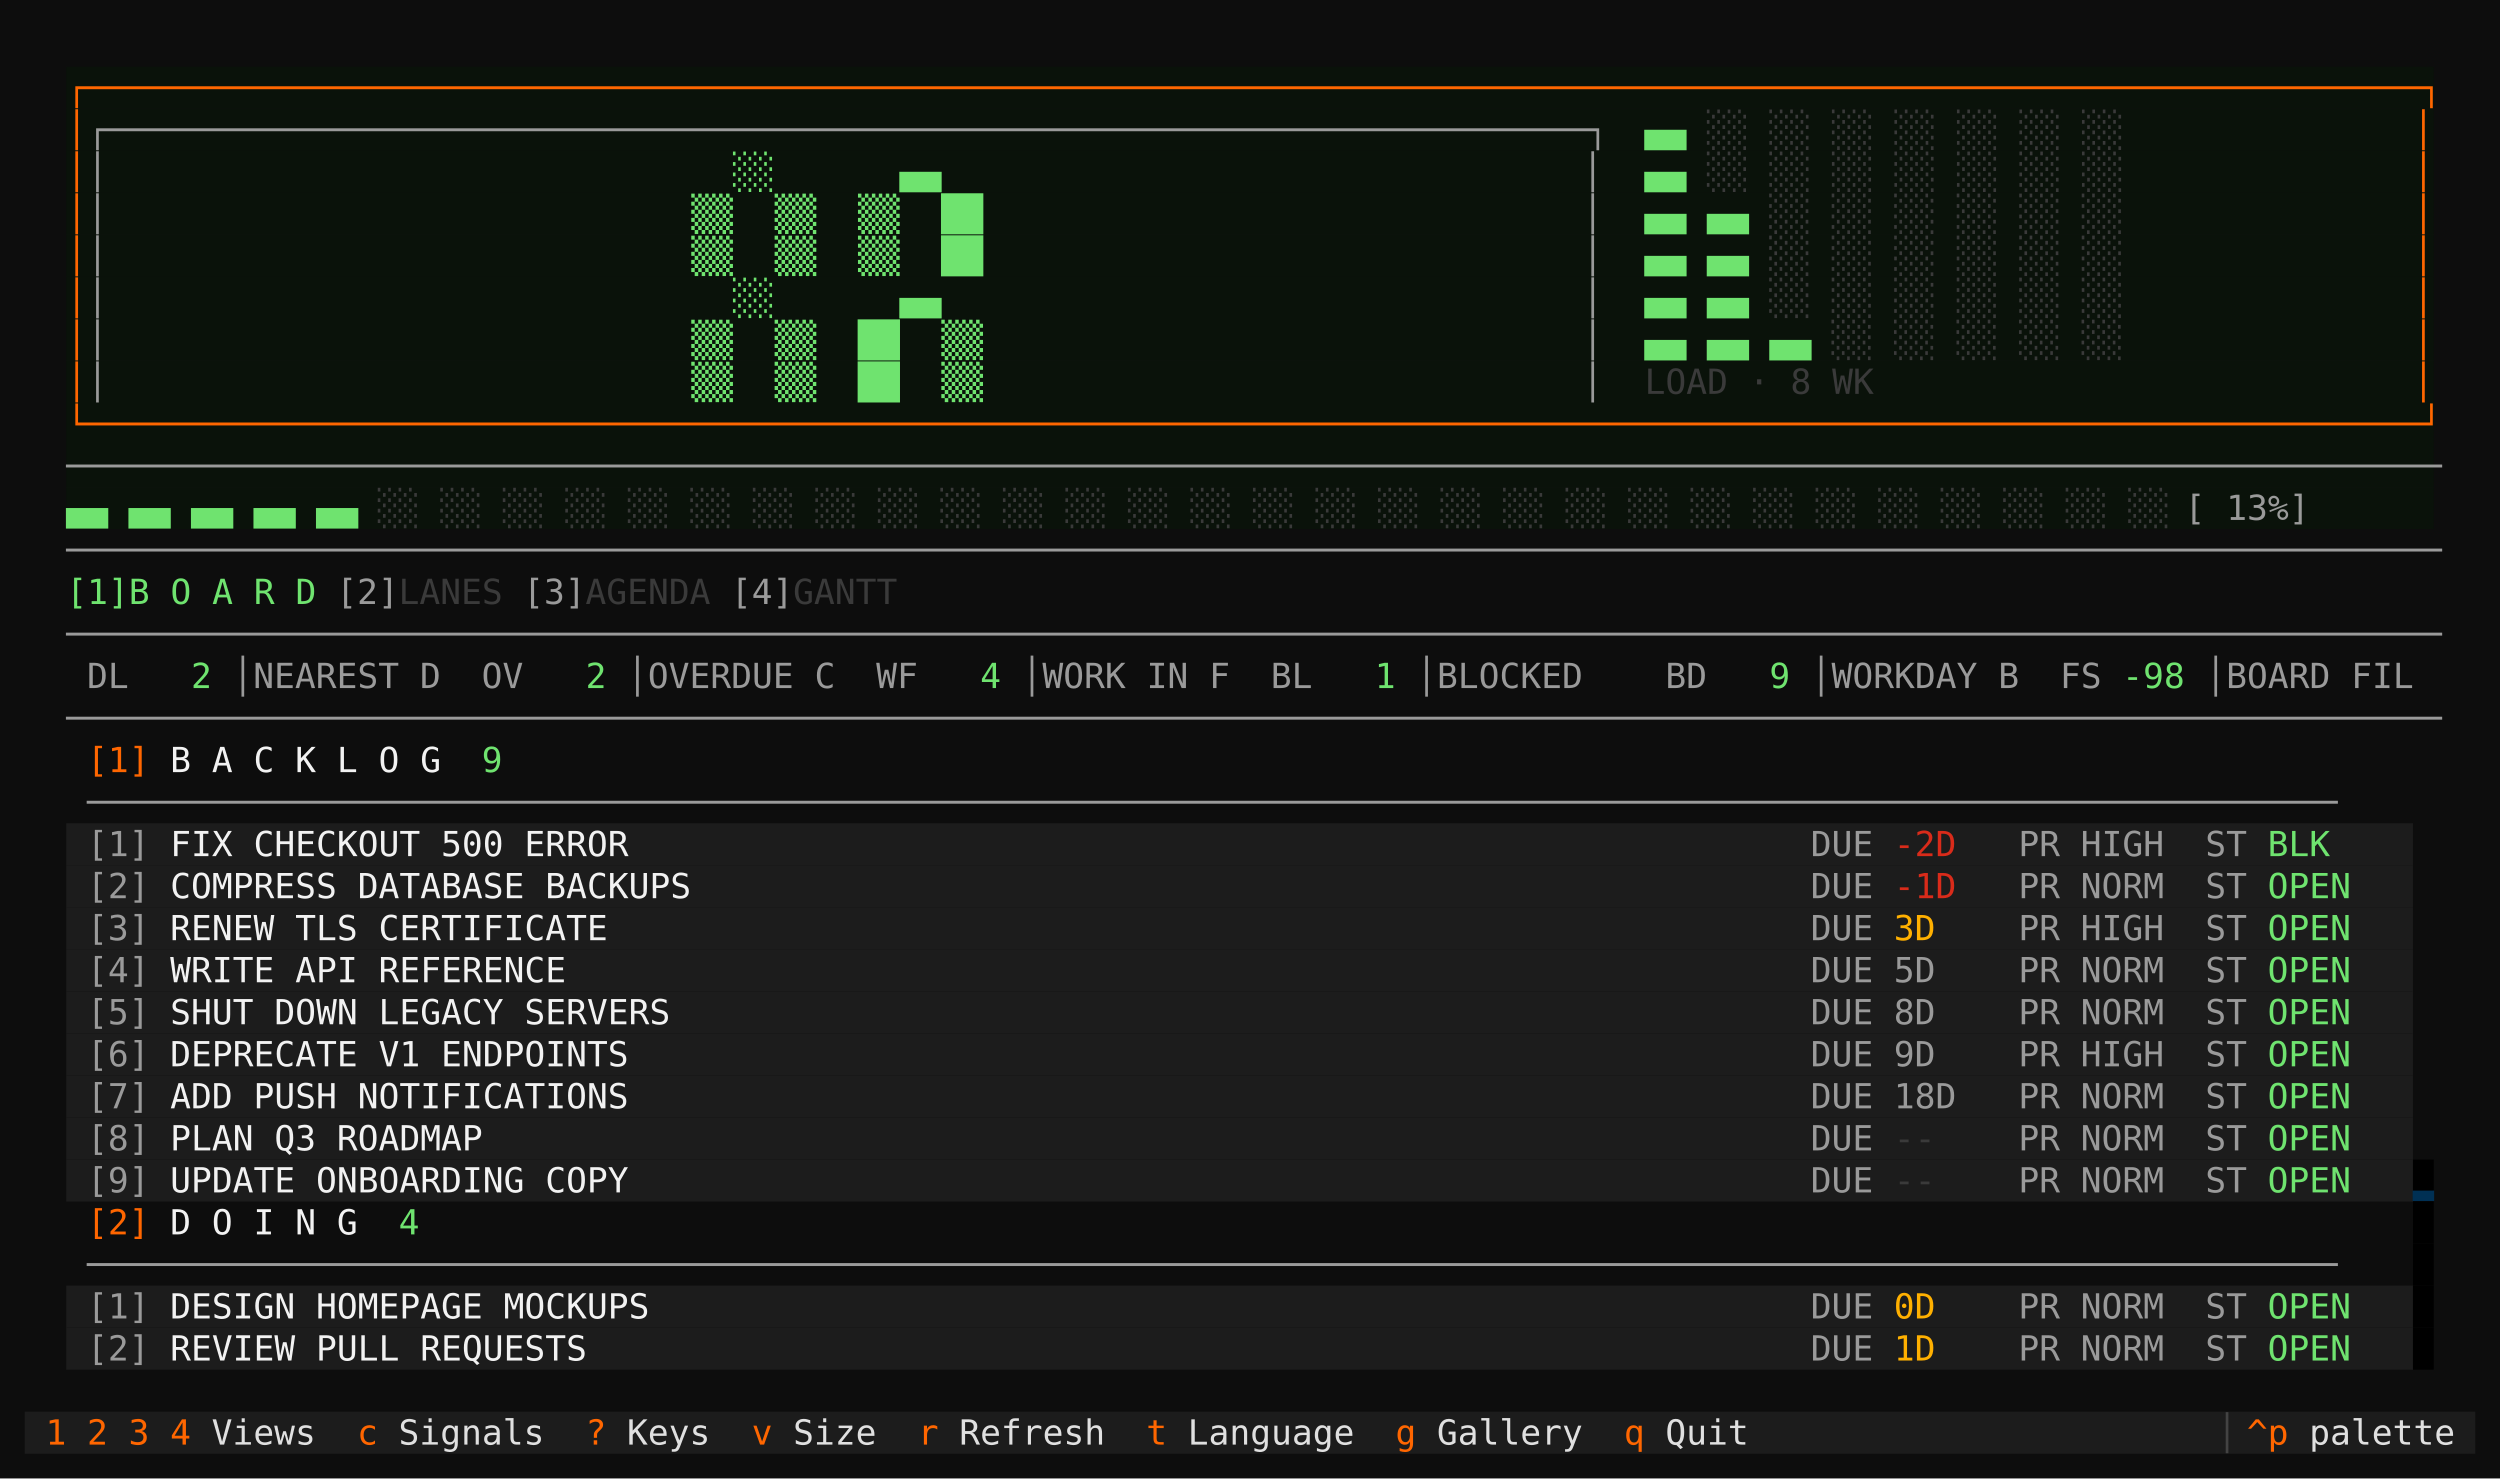
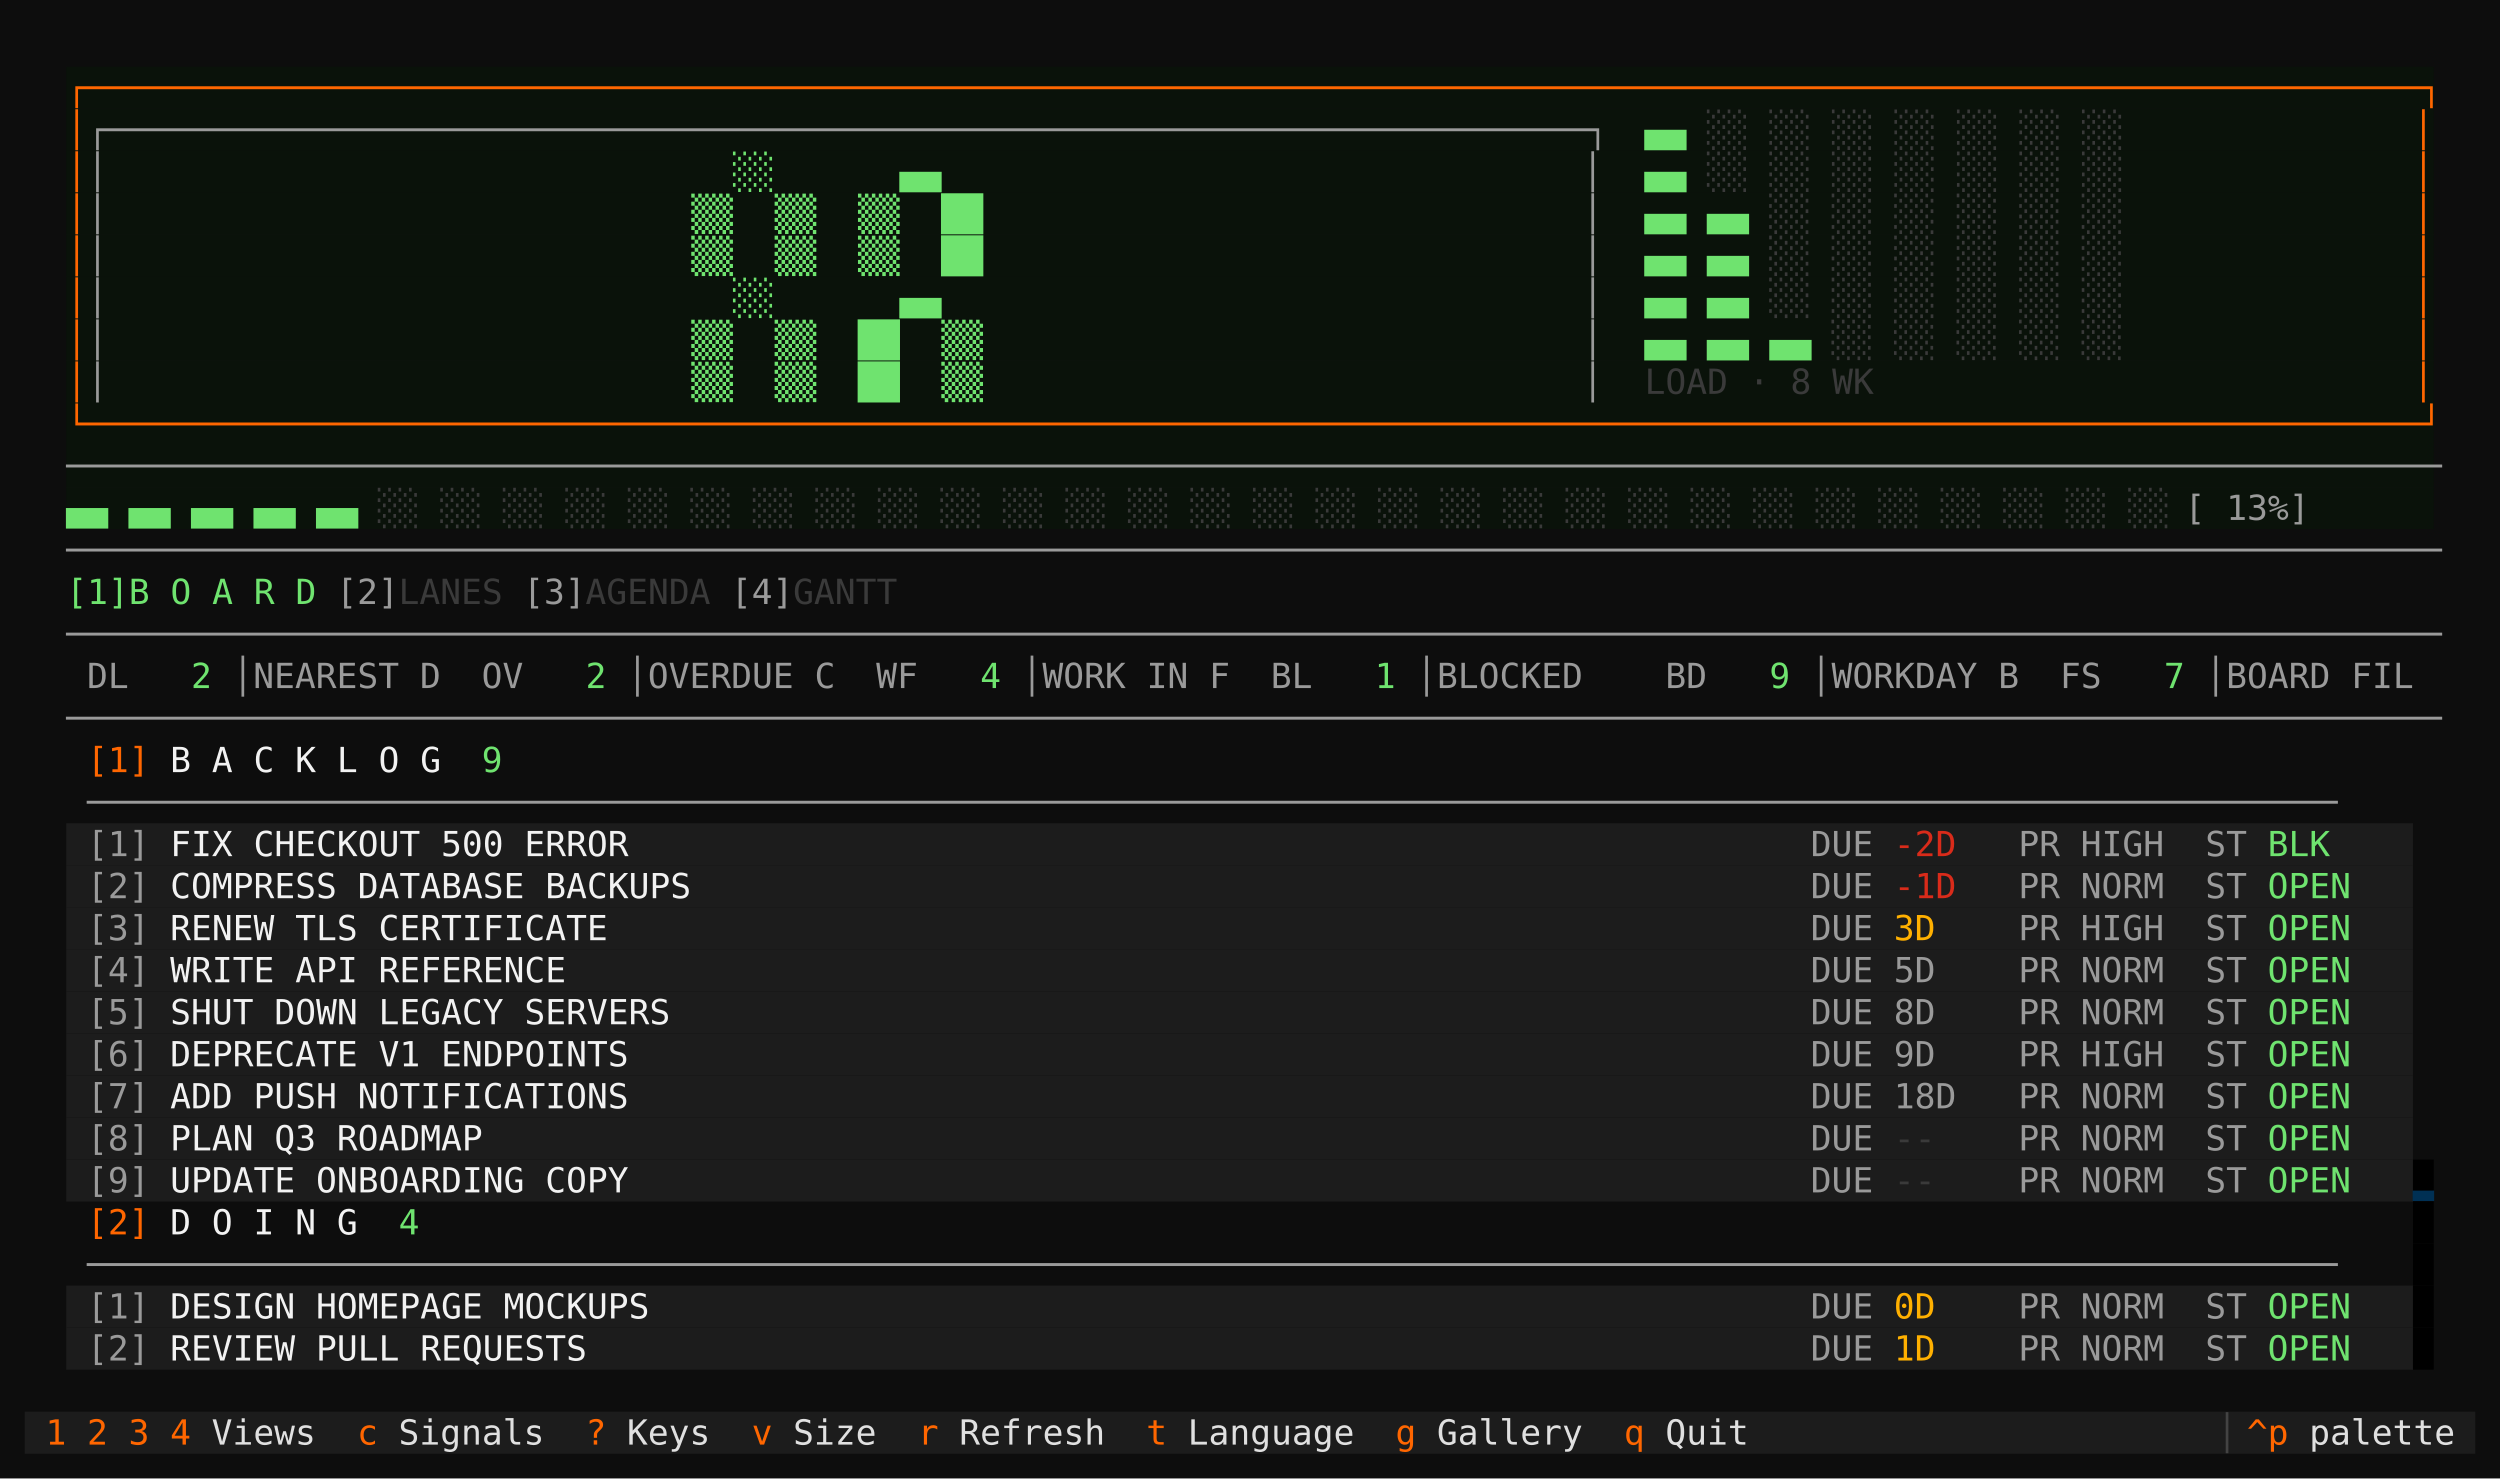
<svg xmlns="http://www.w3.org/2000/svg" viewBox="0 0 1011.2 598.0" role="img" aria-label="taskboard · corgi · board">
  <rect width="1011.2" height="598.0" fill="#0d0d0d" />
  <g font-family="ui-monospace,SFMono-Regular,'DejaVu Sans Mono','Cascadia Mono',Menlo,Consolas,'Liberation Mono',monospace" font-size="14.0" xml:space="preserve" style="white-space:pre;font-variant-ligatures:none">
    <rect x="26.8" y="27.0" width="957.6" height="17.0" fill="#0a120a" />
    <text x="26.8" y="40.3" fill="#ff6600">┌────────────────────────────────────────────────────────────────────────────────────────────────────────────────┐</text>
    <rect x="26.8" y="44.0" width="957.6" height="17.0" fill="#0a120a" />
    <text x="26.8" y="57.3" fill="#ff6600">│</text>
    <text x="35.2" y="57.3" fill="#9a9a9a">┌───────────────────────────────────────────────────────────────────────┐</text>
    <text x="665.2" y="57.3" fill="#6fe36f">▄▄ </text>
    <text x="690.4" y="57.3" fill="#3a3a3a">░░ ░░ ░░ ░░ ░░ ░░ ░░ </text>
    <text x="976.0" y="57.3" fill="#ff6600">│</text>
    <rect x="26.8" y="61.0" width="957.6" height="17.0" fill="#0a120a" />
    <text x="26.8" y="74.3" fill="#ff6600">│</text>
    <text x="35.2" y="74.3" fill="#9a9a9a">│</text>
    <text x="43.6" y="74.3" fill="#6fe36f">                              ░░      ▄▄                               </text>
    <text x="640.0" y="74.3" fill="#9a9a9a">│</text>
    <text x="665.2" y="74.3" fill="#6fe36f">▄▄ </text>
    <text x="690.4" y="74.3" fill="#3a3a3a">░░ ░░ ░░ ░░ ░░ ░░ ░░ </text>
    <text x="976.0" y="74.3" fill="#ff6600">│</text>
    <rect x="26.8" y="78.0" width="957.6" height="17.0" fill="#0a120a" />
    <text x="26.8" y="91.3" fill="#ff6600">│</text>
    <text x="35.2" y="91.3" fill="#9a9a9a">│</text>
    <text x="43.6" y="91.3" fill="#6fe36f">                            ▒▒  ▒▒  ▒▒  ██                             </text>
    <text x="640.0" y="91.3" fill="#9a9a9a">│</text>
    <text x="665.2" y="91.3" fill="#6fe36f">▄▄ ▄▄ </text>
    <text x="715.6" y="91.3" fill="#3a3a3a">░░ ░░ ░░ ░░ ░░ ░░ </text>
    <text x="976.0" y="91.3" fill="#ff6600">│</text>
    <rect x="26.8" y="95.0" width="957.6" height="17.0" fill="#0a120a" />
    <text x="26.8" y="108.3" fill="#ff6600">│</text>
    <text x="35.2" y="108.3" fill="#9a9a9a">│</text>
    <text x="43.6" y="108.3" fill="#6fe36f">                            ▒▒  ▒▒  ▒▒  ██                             </text>
    <text x="640.0" y="108.3" fill="#9a9a9a">│</text>
    <text x="665.2" y="108.3" fill="#6fe36f">▄▄ ▄▄ </text>
    <text x="715.6" y="108.3" fill="#3a3a3a">░░ ░░ ░░ ░░ ░░ ░░ </text>
    <text x="976.0" y="108.3" fill="#ff6600">│</text>
    <rect x="26.8" y="112.0" width="957.6" height="17.0" fill="#0a120a" />
    <text x="26.8" y="125.3" fill="#ff6600">│</text>
    <text x="35.2" y="125.3" fill="#9a9a9a">│</text>
    <text x="43.6" y="125.3" fill="#6fe36f">                              ░░      ▄▄                               </text>
    <text x="640.0" y="125.3" fill="#9a9a9a">│</text>
    <text x="665.2" y="125.3" fill="#6fe36f">▄▄ ▄▄ </text>
    <text x="715.6" y="125.3" fill="#3a3a3a">░░ ░░ ░░ ░░ ░░ ░░ </text>
    <text x="976.0" y="125.3" fill="#ff6600">│</text>
    <rect x="26.8" y="129.0" width="957.6" height="17.0" fill="#0a120a" />
    <text x="26.8" y="142.3" fill="#ff6600">│</text>
    <text x="35.2" y="142.3" fill="#9a9a9a">│</text>
    <text x="43.6" y="142.3" fill="#6fe36f">                            ▒▒  ▒▒  ██  ▒▒                             </text>
    <text x="640.0" y="142.3" fill="#9a9a9a">│</text>
    <text x="665.2" y="142.3" fill="#6fe36f">▄▄ ▄▄ ▄▄ </text>
    <text x="740.8" y="142.3" fill="#3a3a3a">░░ ░░ ░░ ░░ ░░ </text>
    <text x="976.0" y="142.3" fill="#ff6600">│</text>
    <rect x="26.8" y="146.0" width="957.6" height="17.0" fill="#0a120a" />
    <text x="26.8" y="159.3" fill="#ff6600">│</text>
    <text x="35.2" y="159.3" fill="#9a9a9a">│</text>
    <text x="43.6" y="159.3" fill="#6fe36f">                            ▒▒  ▒▒  ██  ▒▒                             </text>
    <text x="640.0" y="159.3" fill="#9a9a9a">│</text>
    <text x="665.2" y="159.3" fill="#3a3a3a">LOAD · 8 WK</text>
    <text x="976.0" y="159.3" fill="#ff6600">│</text>
    <rect x="26.8" y="163.0" width="957.6" height="17.0" fill="#0a120a" />
    <text x="26.8" y="176.3" fill="#ff6600">└────────────────────────────────────────────────────────────────────────────────────────────────────────────────┘</text>
    <rect x="26.8" y="180.0" width="957.6" height="17.0" fill="#0a120a" />
    <text x="26.8" y="193.3" fill="#9a9a9a">──────────────────────────────────────────────────────────────────────────────────────────────────────────────────</text>
    <rect x="26.8" y="197.0" width="957.6" height="17.0" fill="#0a120a" />
    <text x="26.8" y="210.3" fill="#6fe36f">▄▄ ▄▄ ▄▄ ▄▄ ▄▄ </text>
    <text x="152.8" y="210.3" fill="#3a3a3a">░░ ░░ ░░ ░░ ░░ ░░ ░░ ░░ ░░ ░░ ░░ ░░ ░░ ░░ ░░ ░░ ░░ ░░ ░░ ░░ ░░ ░░ ░░ ░░ ░░ ░░ ░░ ░░ ░░ </text>
    <text x="883.6" y="210.3" fill="#9a9a9a">[ 13%]</text>
    <text x="26.8" y="227.3" fill="#9a9a9a">──────────────────────────────────────────────────────────────────────────────────────────────────────────────────</text>
    <text x="26.8" y="244.3" fill="#6fe36f">[1]B O A R D</text>
    <text x="136.0" y="244.3" fill="#9a9a9a">[2]</text>
    <text x="161.2" y="244.3" fill="#3a3a3a">LANES</text>
    <text x="211.6" y="244.3" fill="#9a9a9a">[3]</text>
    <text x="236.8" y="244.3" fill="#3a3a3a">AGENDA</text>
    <text x="295.6" y="244.3" fill="#9a9a9a">[4]</text>
    <text x="320.8" y="244.3" fill="#3a3a3a">GANTT</text>
    <text x="26.8" y="261.3" fill="#9a9a9a">──────────────────────────────────────────────────────────────────────────────────────────────────────────────────</text>
    <text x="35.2" y="278.3" fill="#9a9a9a">DL</text>
    <text x="60.4" y="278.3" fill="#6fe36f">  2</text>
    <text x="94.0" y="278.3" fill="#9a9a9a">│NEAREST D</text>
    <text x="194.8" y="278.3" fill="#9a9a9a">OV</text>
    <text x="220.0" y="278.3" fill="#6fe36f">  2</text>
    <text x="253.6" y="278.3" fill="#9a9a9a">│OVERDUE C</text>
    <text x="354.4" y="278.3" fill="#9a9a9a">WF</text>
    <text x="379.6" y="278.3" fill="#6fe36f">  4</text>
    <text x="413.2" y="278.3" fill="#9a9a9a">│WORK IN F</text>
    <text x="514.0" y="278.3" fill="#9a9a9a">BL</text>
    <text x="539.2" y="278.3" fill="#6fe36f">  1</text>
    <text x="572.8" y="278.3" fill="#9a9a9a">│BLOCKED</text>
    <text x="673.6" y="278.3" fill="#9a9a9a">BD</text>
    <text x="698.8" y="278.3" fill="#6fe36f">  9</text>
    <text x="732.4" y="278.3" fill="#9a9a9a">│WORKDAY B</text>
    <text x="833.2" y="278.3" fill="#9a9a9a">FS</text>
-     <text x="858.4" y="278.3" fill="#6fe36f">-98</text>
+     <text x="858.4" y="278.3" fill="#6fe36f">  7</text>
    <text x="892.0" y="278.3" fill="#9a9a9a">│BOARD FIL</text>
    <text x="26.8" y="295.3" fill="#9a9a9a">──────────────────────────────────────────────────────────────────────────────────────────────────────────────────</text>
    <text x="35.2" y="312.3" fill="#ff6600">[1]</text>
    <text x="60.4" y="312.3" fill="#f2f2f2"> B A C K L O G </text>
    <text x="186.4" y="312.3" fill="#6fe36f"> 9</text>
    <text x="35.2" y="329.3" fill="#9a9a9a">────────────────────────────────────────────────────────────────────────────────────────────────────────────</text>
    <rect x="26.8" y="333.0" width="949.2" height="17.0" fill="#1c1c1c" />
    <text x="35.2" y="346.3" fill="#9a9a9a">[1]</text>
    <text x="60.4" y="346.3" fill="#f2f2f2"> FIX CHECKOUT 500 ERROR                                                         </text>
    <text x="732.4" y="346.3" fill="#9a9a9a">DUE</text>
    <text x="766.0" y="346.3" fill="#d92b1a">-2D </text>
    <text x="816.4" y="346.3" fill="#9a9a9a">PR</text>
    <text x="841.6" y="346.3" fill="#9a9a9a">HIGH</text>
    <text x="892.0" y="346.3" fill="#9a9a9a">ST</text>
    <text x="917.2" y="346.3" fill="#6fe36f">BLK </text>
    <rect x="26.8" y="350.0" width="949.2" height="17.0" fill="#1c1c1c" />
    <text x="35.2" y="363.3" fill="#9a9a9a">[2]</text>
    <text x="60.4" y="363.3" fill="#f2f2f2"> COMPRESS DATABASE BACKUPS                                                      </text>
    <text x="732.4" y="363.3" fill="#9a9a9a">DUE</text>
    <text x="766.0" y="363.3" fill="#d92b1a">-1D </text>
    <text x="816.4" y="363.3" fill="#9a9a9a">PR</text>
    <text x="841.6" y="363.3" fill="#9a9a9a">NORM</text>
    <text x="892.0" y="363.3" fill="#9a9a9a">ST</text>
    <text x="917.2" y="363.3" fill="#6fe36f">OPEN</text>
    <rect x="26.8" y="367.0" width="949.2" height="17.0" fill="#1c1c1c" />
    <text x="35.2" y="380.3" fill="#9a9a9a">[3]</text>
    <text x="60.4" y="380.3" fill="#f2f2f2"> RENEW TLS CERTIFICATE                                                          </text>
    <text x="732.4" y="380.3" fill="#9a9a9a">DUE</text>
    <text x="766.0" y="380.3" fill="#ffb000">3D  </text>
    <text x="816.4" y="380.3" fill="#9a9a9a">PR</text>
    <text x="841.6" y="380.3" fill="#9a9a9a">HIGH</text>
    <text x="892.0" y="380.3" fill="#9a9a9a">ST</text>
    <text x="917.2" y="380.3" fill="#6fe36f">OPEN</text>
    <rect x="26.8" y="384.0" width="949.2" height="17.0" fill="#1c1c1c" />
    <text x="35.2" y="397.3" fill="#9a9a9a">[4]</text>
    <text x="60.4" y="397.3" fill="#f2f2f2"> WRITE API REFERENCE                                                            </text>
    <text x="732.4" y="397.3" fill="#9a9a9a">DUE</text>
    <text x="766.0" y="397.3" fill="#9a9a9a">5D  </text>
    <text x="816.4" y="397.3" fill="#9a9a9a">PR</text>
    <text x="841.6" y="397.3" fill="#9a9a9a">NORM</text>
    <text x="892.0" y="397.3" fill="#9a9a9a">ST</text>
    <text x="917.2" y="397.3" fill="#6fe36f">OPEN</text>
    <rect x="26.8" y="401.0" width="949.2" height="17.0" fill="#1c1c1c" />
    <text x="35.2" y="414.3" fill="#9a9a9a">[5]</text>
    <text x="60.4" y="414.3" fill="#f2f2f2"> SHUT DOWN LEGACY SERVERS                                                       </text>
    <text x="732.4" y="414.3" fill="#9a9a9a">DUE</text>
    <text x="766.0" y="414.3" fill="#9a9a9a">8D  </text>
    <text x="816.4" y="414.3" fill="#9a9a9a">PR</text>
    <text x="841.6" y="414.3" fill="#9a9a9a">NORM</text>
    <text x="892.0" y="414.3" fill="#9a9a9a">ST</text>
    <text x="917.2" y="414.3" fill="#6fe36f">OPEN</text>
    <rect x="26.8" y="418.0" width="949.2" height="17.0" fill="#1c1c1c" />
    <text x="35.2" y="431.3" fill="#9a9a9a">[6]</text>
    <text x="60.4" y="431.3" fill="#f2f2f2"> DEPRECATE V1 ENDPOINTS                                                         </text>
    <text x="732.4" y="431.3" fill="#9a9a9a">DUE</text>
    <text x="766.0" y="431.3" fill="#9a9a9a">9D  </text>
    <text x="816.4" y="431.3" fill="#9a9a9a">PR</text>
    <text x="841.6" y="431.3" fill="#9a9a9a">HIGH</text>
    <text x="892.0" y="431.3" fill="#9a9a9a">ST</text>
    <text x="917.2" y="431.3" fill="#6fe36f">OPEN</text>
    <rect x="26.8" y="435.0" width="949.2" height="17.0" fill="#1c1c1c" />
    <text x="35.2" y="448.3" fill="#9a9a9a">[7]</text>
    <text x="60.4" y="448.3" fill="#f2f2f2"> ADD PUSH NOTIFICATIONS                                                         </text>
    <text x="732.4" y="448.3" fill="#9a9a9a">DUE</text>
    <text x="766.0" y="448.3" fill="#9a9a9a">18D </text>
    <text x="816.4" y="448.3" fill="#9a9a9a">PR</text>
    <text x="841.6" y="448.3" fill="#9a9a9a">NORM</text>
    <text x="892.0" y="448.3" fill="#9a9a9a">ST</text>
    <text x="917.2" y="448.3" fill="#6fe36f">OPEN</text>
    <rect x="26.8" y="452.0" width="949.2" height="17.0" fill="#1c1c1c" />
    <text x="35.2" y="465.3" fill="#9a9a9a">[8]</text>
    <text x="60.4" y="465.3" fill="#f2f2f2"> PLAN Q3 ROADMAP                                                                </text>
    <text x="732.4" y="465.3" fill="#9a9a9a">DUE</text>
    <text x="766.0" y="465.3" fill="#3a3a3a">--  </text>
    <text x="816.4" y="465.3" fill="#9a9a9a">PR</text>
    <text x="841.6" y="465.3" fill="#9a9a9a">NORM</text>
    <text x="892.0" y="465.3" fill="#9a9a9a">ST</text>
    <text x="917.2" y="465.3" fill="#6fe36f">OPEN</text>
    <rect x="26.8" y="469.0" width="949.2" height="17.0" fill="#1c1c1c" />
    <rect x="976.0" y="469.0" width="8.4" height="17.0" fill="#000000" />
    <text x="35.2" y="482.3" fill="#9a9a9a">[9]</text>
    <text x="60.4" y="482.3" fill="#f2f2f2"> UPDATE ONBOARDING COPY                                                         </text>
    <text x="732.4" y="482.3" fill="#9a9a9a">DUE</text>
    <text x="766.0" y="482.3" fill="#3a3a3a">--  </text>
    <text x="816.4" y="482.3" fill="#9a9a9a">PR</text>
    <text x="841.6" y="482.3" fill="#9a9a9a">NORM</text>
    <text x="892.0" y="482.3" fill="#9a9a9a">ST</text>
    <text x="917.2" y="482.3" fill="#6fe36f">OPEN</text>
    <text x="976.0" y="482.3" fill="#003054">▂</text>
    <rect x="976.0" y="486.0" width="8.4" height="17.0" fill="#000000" />
    <text x="35.2" y="499.3" fill="#ff6600">[2]</text>
    <text x="60.4" y="499.3" fill="#f2f2f2"> D O I N G </text>
    <text x="152.8" y="499.3" fill="#6fe36f"> 4</text>
    <rect x="976.0" y="503.0" width="8.4" height="17.0" fill="#000000" />
    <text x="35.2" y="516.3" fill="#9a9a9a">────────────────────────────────────────────────────────────────────────────────────────────────────────────</text>
    <rect x="26.8" y="520.0" width="949.2" height="17.0" fill="#1c1c1c" />
    <rect x="976.0" y="520.0" width="8.4" height="17.0" fill="#000000" />
    <text x="35.2" y="533.3" fill="#9a9a9a">[1]</text>
    <text x="60.4" y="533.3" fill="#f2f2f2"> DESIGN HOMEPAGE MOCKUPS                                                        </text>
    <text x="732.4" y="533.3" fill="#9a9a9a">DUE</text>
    <text x="766.0" y="533.3" fill="#ffb000">0D  </text>
    <text x="816.4" y="533.3" fill="#9a9a9a">PR</text>
    <text x="841.6" y="533.3" fill="#9a9a9a">NORM</text>
    <text x="892.0" y="533.3" fill="#9a9a9a">ST</text>
    <text x="917.2" y="533.3" fill="#6fe36f">OPEN</text>
    <rect x="26.8" y="537.0" width="949.2" height="17.0" fill="#1c1c1c" />
    <rect x="976.0" y="537.0" width="8.4" height="17.0" fill="#000000" />
    <text x="35.2" y="550.3" fill="#9a9a9a">[2]</text>
    <text x="60.4" y="550.3" fill="#f2f2f2"> REVIEW PULL REQUESTS                                                           </text>
    <text x="732.4" y="550.3" fill="#9a9a9a">DUE</text>
    <text x="766.0" y="550.3" fill="#ffb000">1D  </text>
    <text x="816.4" y="550.3" fill="#9a9a9a">PR</text>
    <text x="841.6" y="550.3" fill="#9a9a9a">NORM</text>
    <text x="892.0" y="550.3" fill="#9a9a9a">ST</text>
    <text x="917.2" y="550.3" fill="#6fe36f">OPEN</text>
    <rect x="10.0" y="571.0" width="991.2" height="17.0" fill="#1c1c1c" />
    <text x="18.4" y="584.3" fill="#ff6600">1</text>
    <text x="35.2" y="584.3" fill="#ff6600">2</text>
    <text x="52.0" y="584.3" fill="#ff6600">3</text>
    <text x="68.8" y="584.3" fill="#ff6600">4</text>
    <text x="85.6" y="584.3" fill="#e0e0e0">Views</text>
    <text x="136.0" y="584.3" fill="#ff6600"> c </text>
    <text x="161.2" y="584.3" fill="#e0e0e0">Signals </text>
    <text x="228.4" y="584.3" fill="#ff6600"> ? </text>
    <text x="253.6" y="584.3" fill="#e0e0e0">Keys </text>
    <text x="295.6" y="584.3" fill="#ff6600"> v </text>
    <text x="320.8" y="584.3" fill="#e0e0e0">Size </text>
    <text x="362.8" y="584.3" fill="#ff6600"> r </text>
    <text x="388.0" y="584.3" fill="#e0e0e0">Refresh </text>
    <text x="455.2" y="584.3" fill="#ff6600"> t </text>
    <text x="480.4" y="584.3" fill="#e0e0e0">Language </text>
    <text x="556.0" y="584.3" fill="#ff6600"> g </text>
    <text x="581.2" y="584.3" fill="#e0e0e0">Gallery </text>
    <text x="648.4" y="584.3" fill="#ff6600"> q </text>
    <text x="673.6" y="584.3" fill="#e0e0e0">Quit </text>
    <text x="900.4" y="584.3" fill="#434343">▏</text>
    <text x="908.8" y="584.3" fill="#ff6600">^p</text>
    <text x="925.6" y="584.3" fill="#e0e0e0"> palette</text>
  </g>
</svg>
